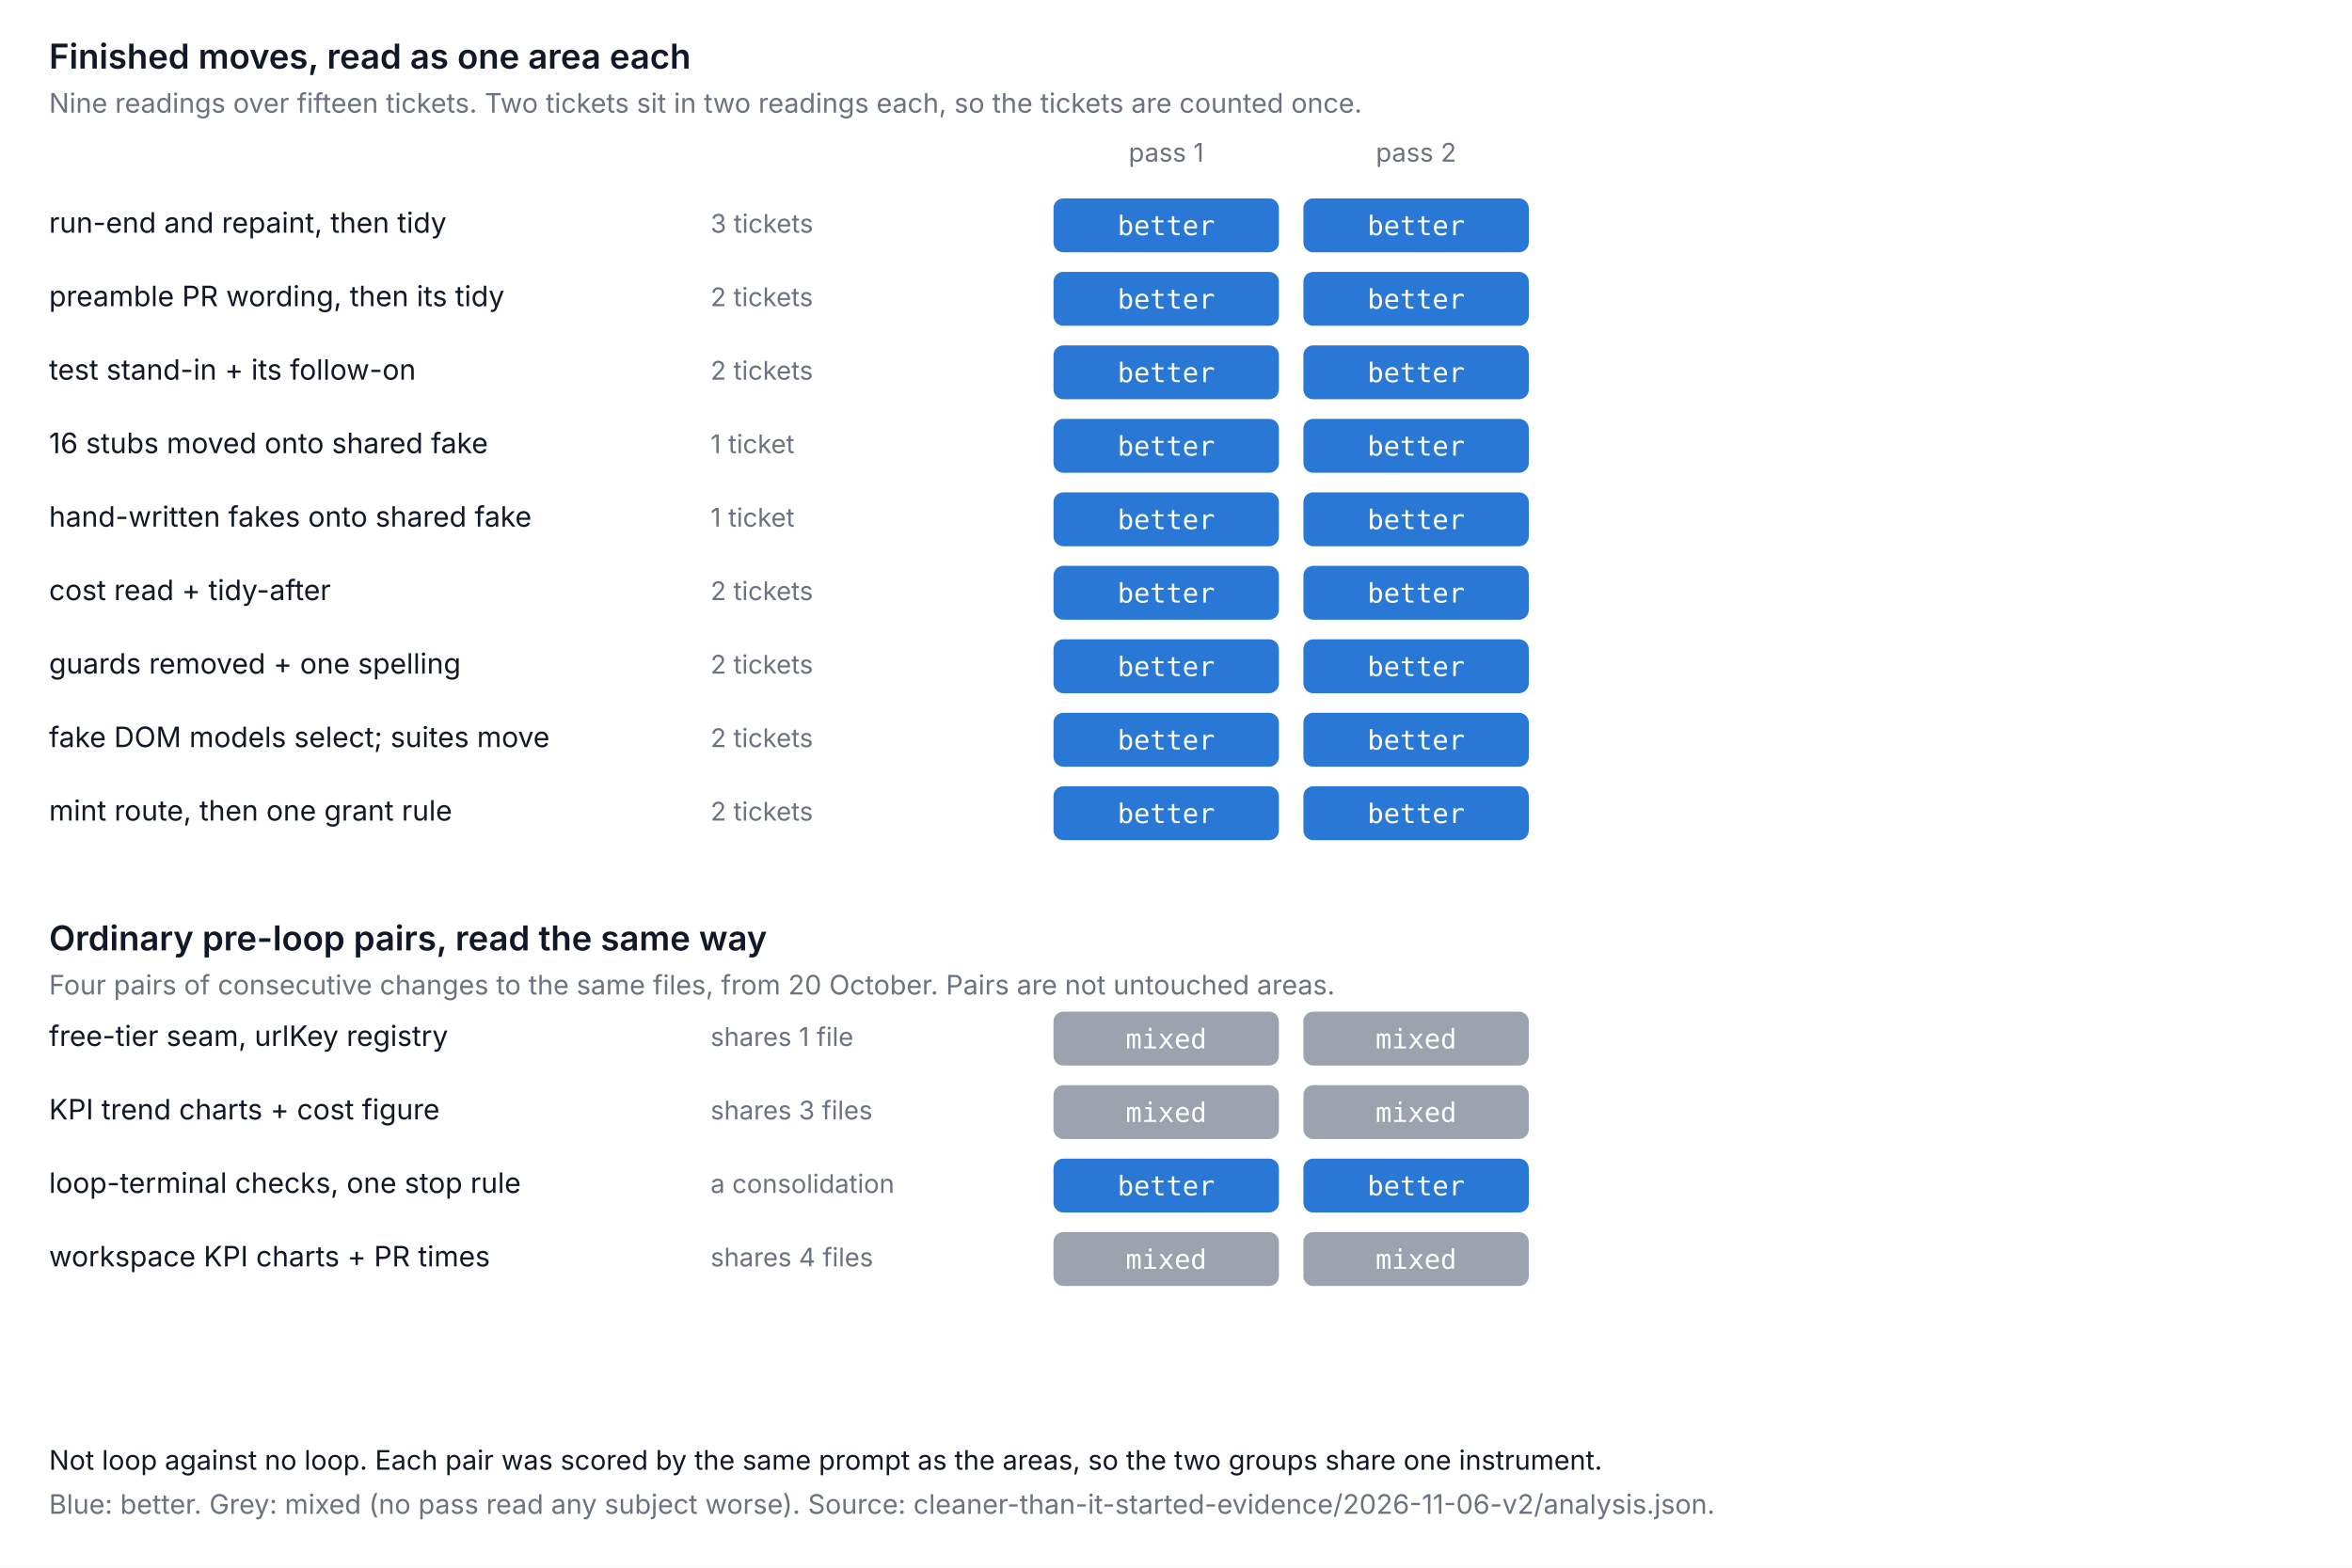
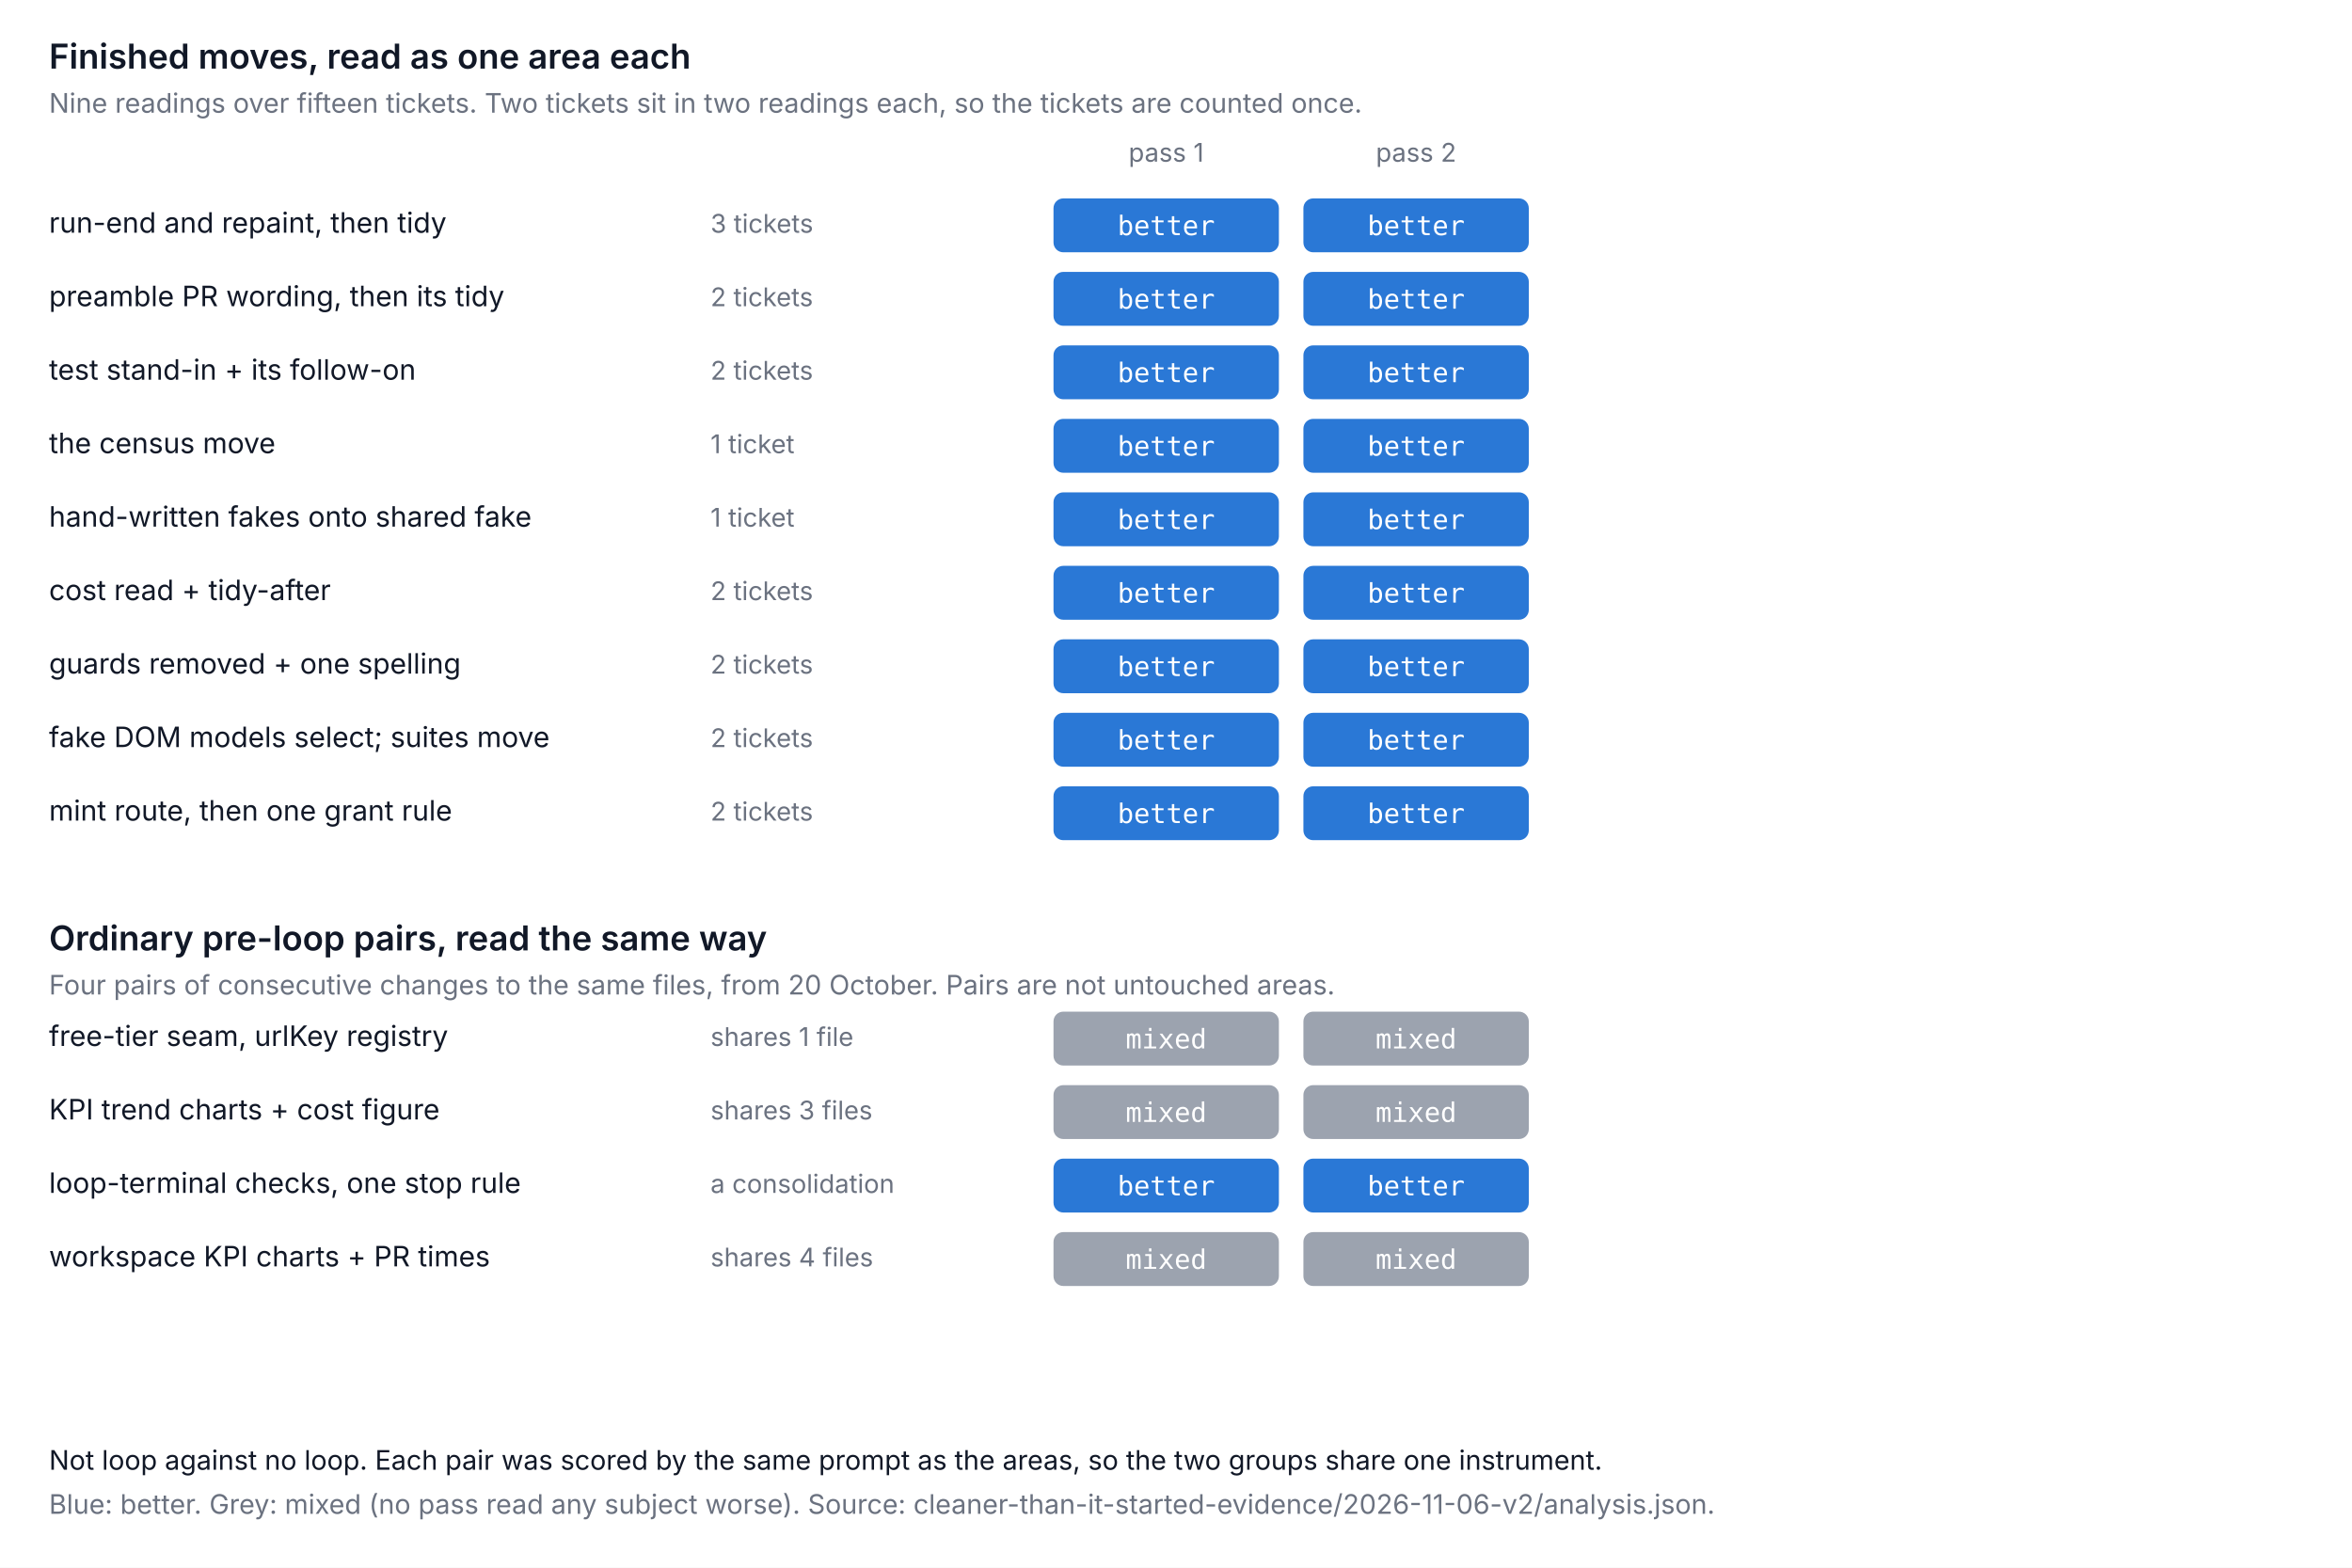
<svg xmlns="http://www.w3.org/2000/svg" width="960" height="640" viewBox="0 0 960 640" font-family="Inter, system-ui, sans-serif" font-size="12" role="img" aria-label="Nine finished-move area readings, all better in both blind passes, beside four ordinary pre-loop pairs, of which one is better in both passes. Each row has two cells, pass 1 and pass 2.">
  <style data-figure-theme="1">@media (prefers-color-scheme: dark){rect[fill="#fff"]:not([fill-opacity]),rect[fill="#ffffff"]:not([fill-opacity]),rect[fill="white"]:not([fill-opacity]){fill:#16181d}[stroke="#fff"],[stroke="#ffffff"],[stroke="white"]{stroke:#16181d}circle[fill="#fff"]:not([fill-opacity]),circle[fill="#ffffff"]:not([fill-opacity]),circle[fill="white"]:not([fill-opacity]){fill:#16181d}path[fill="#fff"]:not([fill-opacity]),path[fill="#ffffff"]:not([fill-opacity]),path[fill="white"]:not([fill-opacity]){fill:#16181d}polygon[fill="#fff"]:not([fill-opacity]),polygon[fill="#ffffff"]:not([fill-opacity]),polygon[fill="white"]:not([fill-opacity]){fill:#16181d}ellipse[fill="#fff"]:not([fill-opacity]),ellipse[fill="#ffffff"]:not([fill-opacity]),ellipse[fill="white"]:not([fill-opacity]){fill:#16181d}text[fill="#111827"]:not([data-on-fill]),text[fill="#1f2937"]:not([data-on-fill]),text[fill="#333"]:not([data-on-fill]),text[fill="#1f2328"]:not([data-on-fill]),text[fill="#555"]:not([data-on-fill]),text[fill="#475569"]:not([data-on-fill]){fill:#e6e6e6}[stroke="#111827"],[stroke="#1f2937"],[stroke="#333"],[stroke="#1f2328"],[stroke="#555"],[stroke="#475569"]{stroke:#e6e6e6}text[fill="#6b7280"]:not([data-on-fill]),text[fill="#666"]:not([data-on-fill]),text[fill="#667085"]:not([data-on-fill]),text[fill="#888"]:not([data-on-fill]),text[fill="#6e7781"]:not([data-on-fill]),text[fill="#999"]:not([data-on-fill]),text[fill="#aaa"]:not([data-on-fill]),text[fill="#bbb"]:not([data-on-fill]),text[fill="#9ca3af"]:not([data-on-fill]),text[fill="#94a3b8"]:not([data-on-fill]){fill:#9aa0a6}[stroke="#6b7280"],[stroke="#666"],[stroke="#667085"],[stroke="#888"],[stroke="#6e7781"],[stroke="#999"],[stroke="#aaa"],[stroke="#bbb"],[stroke="#9ca3af"],[stroke="#94a3b8"]{stroke:#9aa0a6}[stroke="#e5e7eb"],[stroke="#eee"],[stroke="#d1d5db"],[stroke="#f0f0f0"],[stroke="#cbd5e1"],[stroke="#d9d9d9"]{stroke:#2c313a}[fill="#f3f4f6"],[fill="#f9fafb"]{fill:#1f222a}rect[fill="#f0f0f0"],rect[fill="#d1d5db"],rect[fill="#e5e7eb"],rect[fill="#eee"]{fill:#2c313a}text:not([fill]):not([class]):not([data-on-fill]){fill:#e6e6e6}rect[fill="#1f2937"],circle[fill="#1f2937"],path[fill="#1f2937"]{fill:#4b5563}rect[fill="#3b1f5e"],circle[fill="#3b1f5e"],path[fill="#3b1f5e"]{fill:#553185}svg .t,svg .h{fill:#e6e6e6}svg .a,svg .s{fill:#9aa0a6}svg .f{fill:#1f222a;stroke:#2c313a}svg .g{stroke:#2c313a}rect[fill="#dbeafe"]{fill:#1d2d44}rect[fill="#93c5fd"]{fill:#2a5a9a}rect[fill="#fff7ed"]{fill:#2a2118}}</style>
  <rect x="0" y="0" width="960" height="640" fill="#fff" />
  <text x="20" y="28" font-size="14" font-weight="600" fill="#111827">Finished moves, read as one area each</text>
  <text x="20" y="46" font-size="11" fill="#6b7280">Nine readings over fifteen tickets. Two tickets sit in two readings each, so the tickets are counted once.</text>
  <text x="476" y="66" font-size="10.5" fill="#6b7280" text-anchor="middle">pass 1</text>
  <text x="578" y="66" font-size="10.5" fill="#6b7280" text-anchor="middle">pass 2</text>
  <text x="20" y="95" font-size="11.5" fill="#111827">run-end and repaint, then tidy</text>
  <text x="290" y="95" font-size="10.5" fill="#6b7280">3 tickets</text>
  <rect x="430" y="81" width="92" height="22" rx="4" fill="#2a78d6" />
  <text x="476" y="96" font-size="11" fill="#fff" text-anchor="middle" font-family="JetBrains Mono, ui-monospace, monospace">better</text>
  <rect x="532" y="81" width="92" height="22" rx="4" fill="#2a78d6" />
  <text x="578" y="96" font-size="11" fill="#fff" text-anchor="middle" font-family="JetBrains Mono, ui-monospace, monospace">better</text>
  <text x="20" y="125" font-size="11.5" fill="#111827">preamble PR wording, then its tidy</text>
  <text x="290" y="125" font-size="10.5" fill="#6b7280">2 tickets</text>
  <rect x="430" y="111" width="92" height="22" rx="4" fill="#2a78d6" />
  <text x="476" y="126" font-size="11" fill="#fff" text-anchor="middle" font-family="JetBrains Mono, ui-monospace, monospace">better</text>
  <rect x="532" y="111" width="92" height="22" rx="4" fill="#2a78d6" />
  <text x="578" y="126" font-size="11" fill="#fff" text-anchor="middle" font-family="JetBrains Mono, ui-monospace, monospace">better</text>
  <text x="20" y="155" font-size="11.5" fill="#111827">test stand-in + its follow-on</text>
  <text x="290" y="155" font-size="10.5" fill="#6b7280">2 tickets</text>
  <rect x="430" y="141" width="92" height="22" rx="4" fill="#2a78d6" />
  <text x="476" y="156" font-size="11" fill="#fff" text-anchor="middle" font-family="JetBrains Mono, ui-monospace, monospace">better</text>
  <rect x="532" y="141" width="92" height="22" rx="4" fill="#2a78d6" />
  <text x="578" y="156" font-size="11" fill="#fff" text-anchor="middle" font-family="JetBrains Mono, ui-monospace, monospace">better</text>
-   <text x="20" y="185" font-size="11.5" fill="#111827">16 stubs moved onto shared fake</text>
+   <text x="20" y="185" font-size="11.5" fill="#111827">the census move</text>
  <text x="290" y="185" font-size="10.5" fill="#6b7280">1 ticket</text>
  <rect x="430" y="171" width="92" height="22" rx="4" fill="#2a78d6" />
  <text x="476" y="186" font-size="11" fill="#fff" text-anchor="middle" font-family="JetBrains Mono, ui-monospace, monospace">better</text>
  <rect x="532" y="171" width="92" height="22" rx="4" fill="#2a78d6" />
  <text x="578" y="186" font-size="11" fill="#fff" text-anchor="middle" font-family="JetBrains Mono, ui-monospace, monospace">better</text>
  <text x="20" y="215" font-size="11.5" fill="#111827">hand-written fakes onto shared fake</text>
  <text x="290" y="215" font-size="10.5" fill="#6b7280">1 ticket</text>
  <rect x="430" y="201" width="92" height="22" rx="4" fill="#2a78d6" />
  <text x="476" y="216" font-size="11" fill="#fff" text-anchor="middle" font-family="JetBrains Mono, ui-monospace, monospace">better</text>
  <rect x="532" y="201" width="92" height="22" rx="4" fill="#2a78d6" />
  <text x="578" y="216" font-size="11" fill="#fff" text-anchor="middle" font-family="JetBrains Mono, ui-monospace, monospace">better</text>
  <text x="20" y="245" font-size="11.5" fill="#111827">cost read + tidy-after</text>
  <text x="290" y="245" font-size="10.5" fill="#6b7280">2 tickets</text>
  <rect x="430" y="231" width="92" height="22" rx="4" fill="#2a78d6" />
  <text x="476" y="246" font-size="11" fill="#fff" text-anchor="middle" font-family="JetBrains Mono, ui-monospace, monospace">better</text>
  <rect x="532" y="231" width="92" height="22" rx="4" fill="#2a78d6" />
  <text x="578" y="246" font-size="11" fill="#fff" text-anchor="middle" font-family="JetBrains Mono, ui-monospace, monospace">better</text>
  <text x="20" y="275" font-size="11.5" fill="#111827">guards removed + one spelling</text>
  <text x="290" y="275" font-size="10.5" fill="#6b7280">2 tickets</text>
  <rect x="430" y="261" width="92" height="22" rx="4" fill="#2a78d6" />
  <text x="476" y="276" font-size="11" fill="#fff" text-anchor="middle" font-family="JetBrains Mono, ui-monospace, monospace">better</text>
  <rect x="532" y="261" width="92" height="22" rx="4" fill="#2a78d6" />
  <text x="578" y="276" font-size="11" fill="#fff" text-anchor="middle" font-family="JetBrains Mono, ui-monospace, monospace">better</text>
  <text x="20" y="305" font-size="11.5" fill="#111827">fake DOM models select; suites move</text>
  <text x="290" y="305" font-size="10.5" fill="#6b7280">2 tickets</text>
  <rect x="430" y="291" width="92" height="22" rx="4" fill="#2a78d6" />
  <text x="476" y="306" font-size="11" fill="#fff" text-anchor="middle" font-family="JetBrains Mono, ui-monospace, monospace">better</text>
  <rect x="532" y="291" width="92" height="22" rx="4" fill="#2a78d6" />
  <text x="578" y="306" font-size="11" fill="#fff" text-anchor="middle" font-family="JetBrains Mono, ui-monospace, monospace">better</text>
  <text x="20" y="335" font-size="11.5" fill="#111827">mint route, then one grant rule</text>
  <text x="290" y="335" font-size="10.5" fill="#6b7280">2 tickets</text>
  <rect x="430" y="321" width="92" height="22" rx="4" fill="#2a78d6" />
  <text x="476" y="336" font-size="11" fill="#fff" text-anchor="middle" font-family="JetBrains Mono, ui-monospace, monospace">better</text>
  <rect x="532" y="321" width="92" height="22" rx="4" fill="#2a78d6" />
  <text x="578" y="336" font-size="11" fill="#fff" text-anchor="middle" font-family="JetBrains Mono, ui-monospace, monospace">better</text>
  <text x="20" y="388" font-size="14" font-weight="600" fill="#111827">Ordinary pre-loop pairs, read the same way</text>
  <text x="20" y="406" font-size="11" fill="#6b7280">Four pairs of consecutive changes to the same files, from 20 October. Pairs are not untouched areas.</text>
  <text x="20" y="427" font-size="11.5" fill="#111827">free-tier seam, urlKey registry</text>
  <text x="290" y="427" font-size="10.5" fill="#6b7280">shares 1 file</text>
  <rect x="430" y="413" width="92" height="22" rx="4" fill="#9ca3af" />
  <text x="476" y="428" font-size="11" fill="#fff" text-anchor="middle" font-family="JetBrains Mono, ui-monospace, monospace">mixed</text>
  <rect x="532" y="413" width="92" height="22" rx="4" fill="#9ca3af" />
  <text x="578" y="428" font-size="11" fill="#fff" text-anchor="middle" font-family="JetBrains Mono, ui-monospace, monospace">mixed</text>
  <text x="20" y="457" font-size="11.5" fill="#111827">KPI trend charts + cost figure</text>
  <text x="290" y="457" font-size="10.5" fill="#6b7280">shares 3 files</text>
  <rect x="430" y="443" width="92" height="22" rx="4" fill="#9ca3af" />
  <text x="476" y="458" font-size="11" fill="#fff" text-anchor="middle" font-family="JetBrains Mono, ui-monospace, monospace">mixed</text>
  <rect x="532" y="443" width="92" height="22" rx="4" fill="#9ca3af" />
  <text x="578" y="458" font-size="11" fill="#fff" text-anchor="middle" font-family="JetBrains Mono, ui-monospace, monospace">mixed</text>
  <text x="20" y="487" font-size="11.5" fill="#111827">loop-terminal checks, one stop rule</text>
  <text x="290" y="487" font-size="10.5" fill="#6b7280">a consolidation</text>
  <rect x="430" y="473" width="92" height="22" rx="4" fill="#2a78d6" />
  <text x="476" y="488" font-size="11" fill="#fff" text-anchor="middle" font-family="JetBrains Mono, ui-monospace, monospace">better</text>
  <rect x="532" y="473" width="92" height="22" rx="4" fill="#2a78d6" />
  <text x="578" y="488" font-size="11" fill="#fff" text-anchor="middle" font-family="JetBrains Mono, ui-monospace, monospace">better</text>
  <text x="20" y="517" font-size="11.5" fill="#111827">workspace KPI charts + PR times</text>
  <text x="290" y="517" font-size="10.5" fill="#6b7280">shares 4 files</text>
  <rect x="430" y="503" width="92" height="22" rx="4" fill="#9ca3af" />
  <text x="476" y="518" font-size="11" fill="#fff" text-anchor="middle" font-family="JetBrains Mono, ui-monospace, monospace">mixed</text>
  <rect x="532" y="503" width="92" height="22" rx="4" fill="#9ca3af" />
  <text x="578" y="518" font-size="11" fill="#fff" text-anchor="middle" font-family="JetBrains Mono, ui-monospace, monospace">mixed</text>
  <text x="20" y="600" font-size="11" fill="#111827">Not loop against no loop. Each pair was scored by the same prompt as the areas, so the two groups share one instrument.</text>
  <text x="20" y="618" font-size="11" fill="#6b7280">Blue: better. Grey: mixed (no pass read any subject worse). Source: cleaner-than-it-started-evidence/2026-11-06-v2/analysis.json.</text>
</svg>
